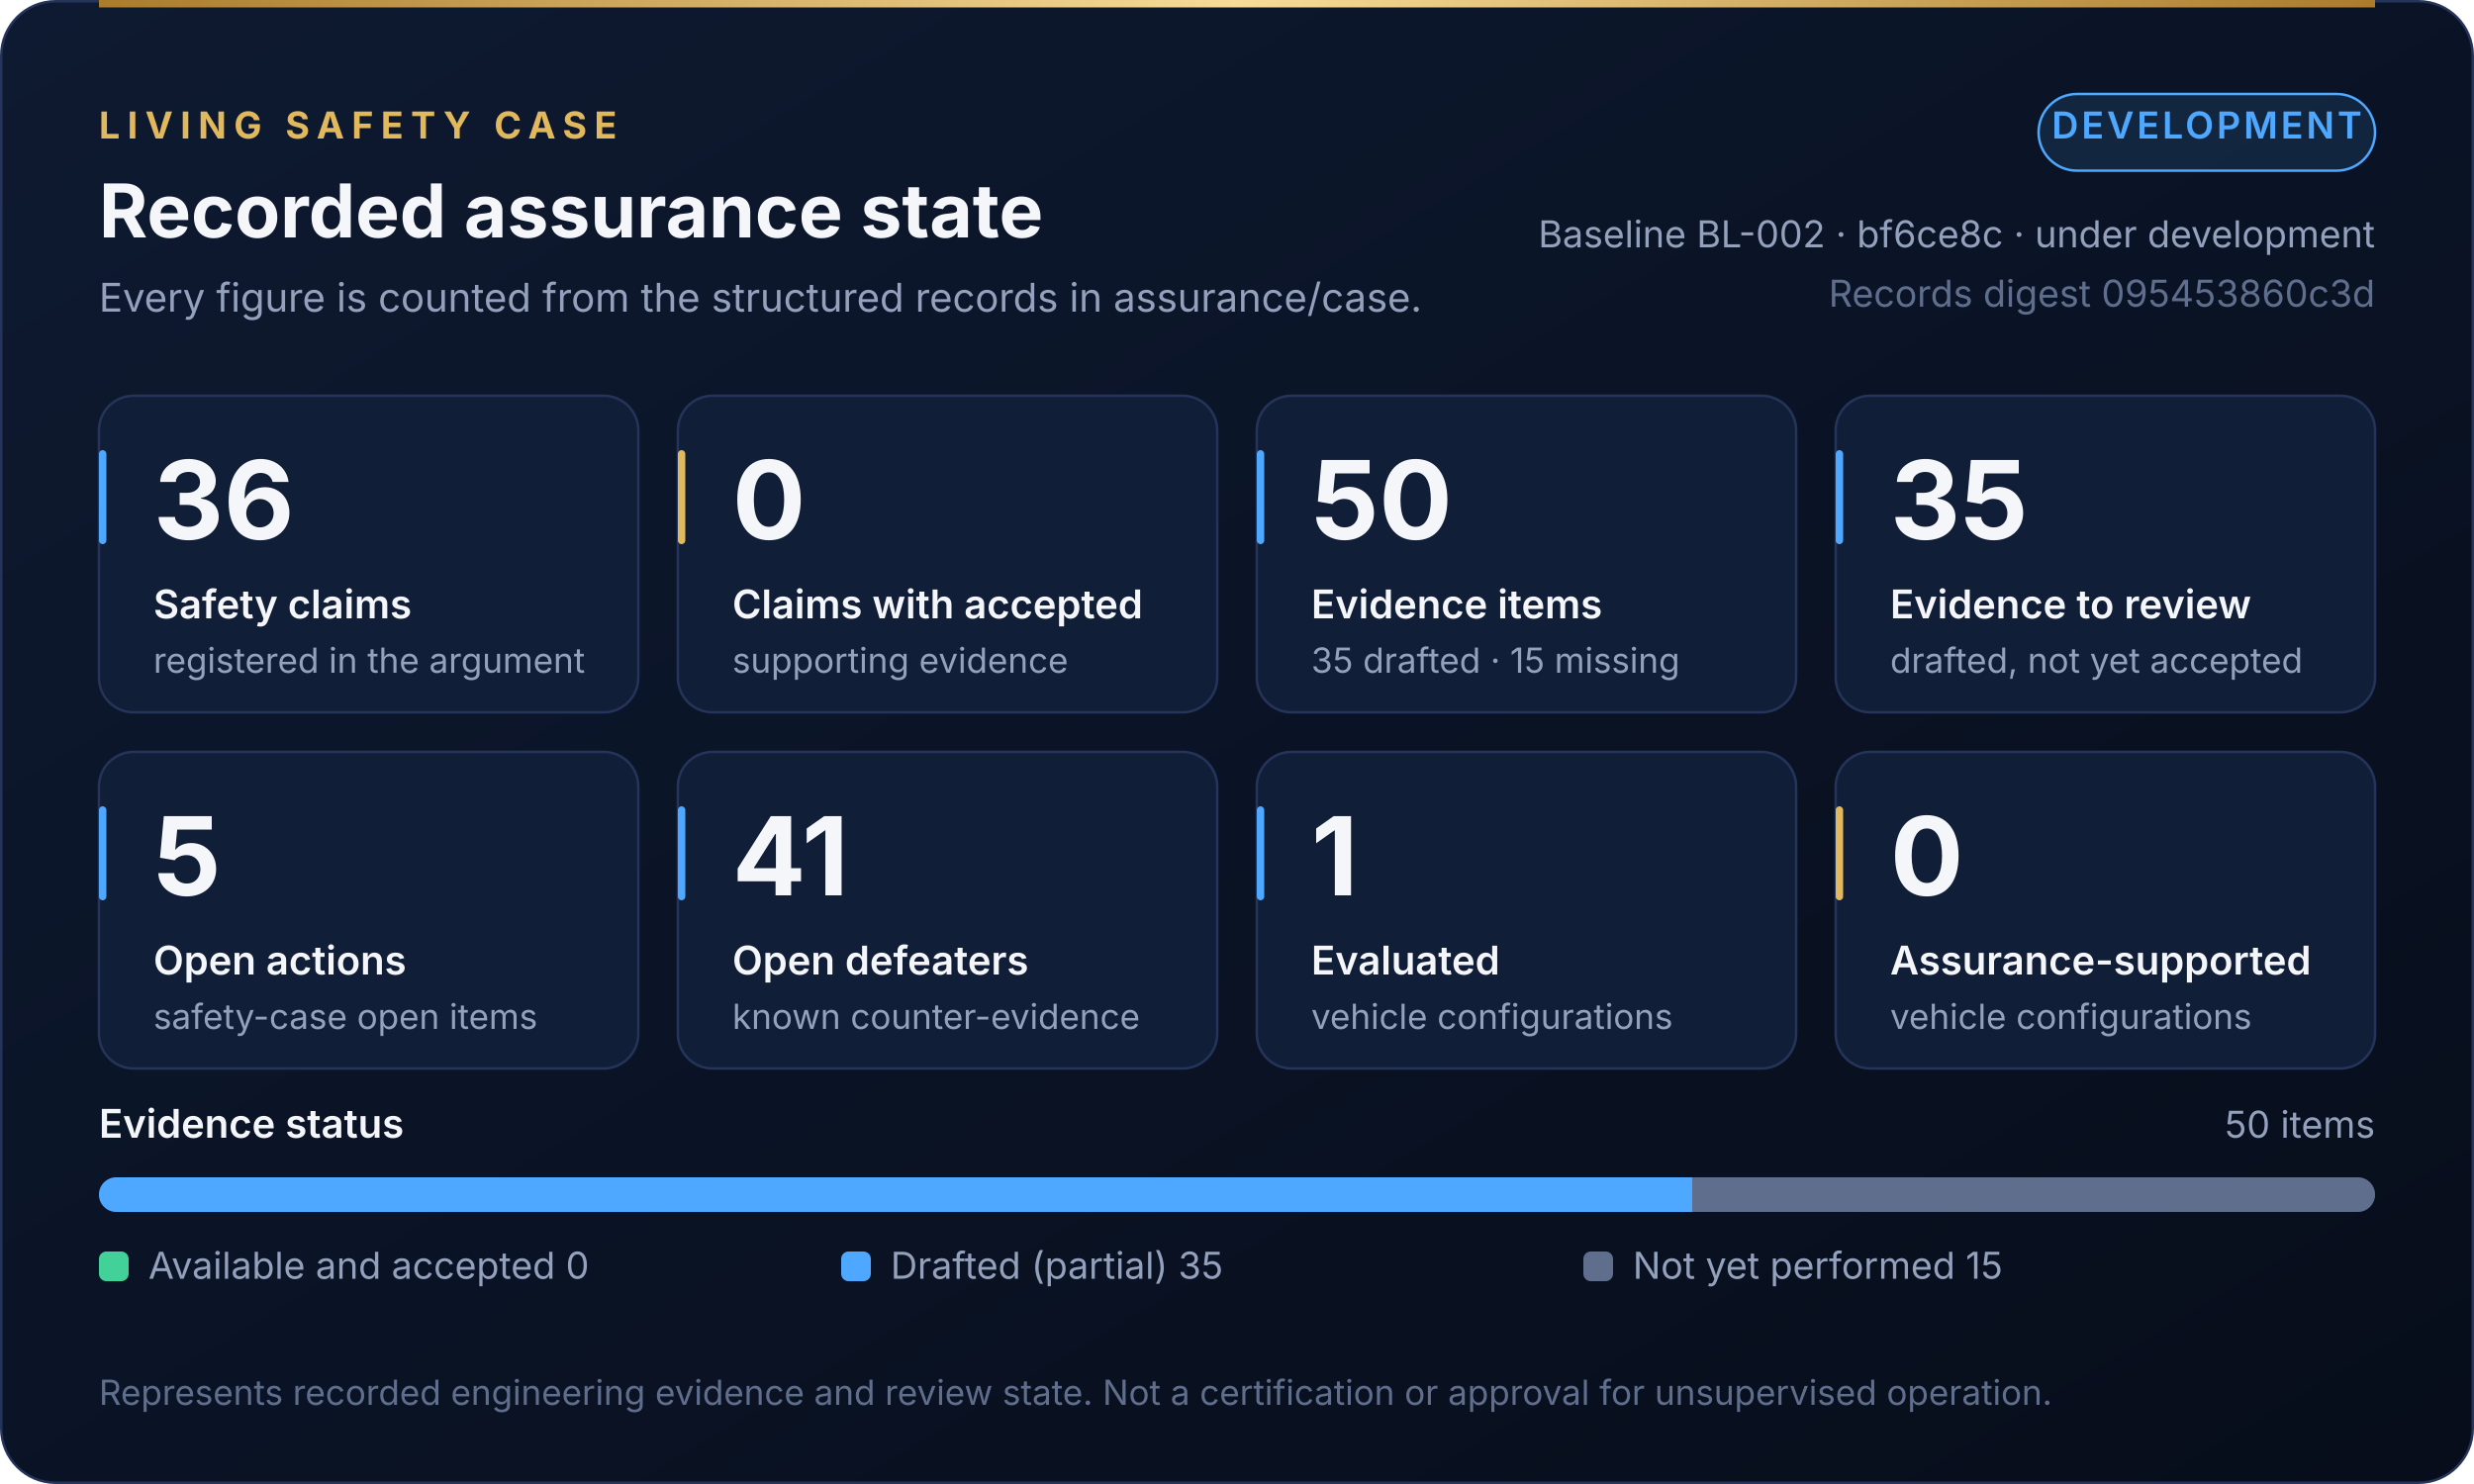
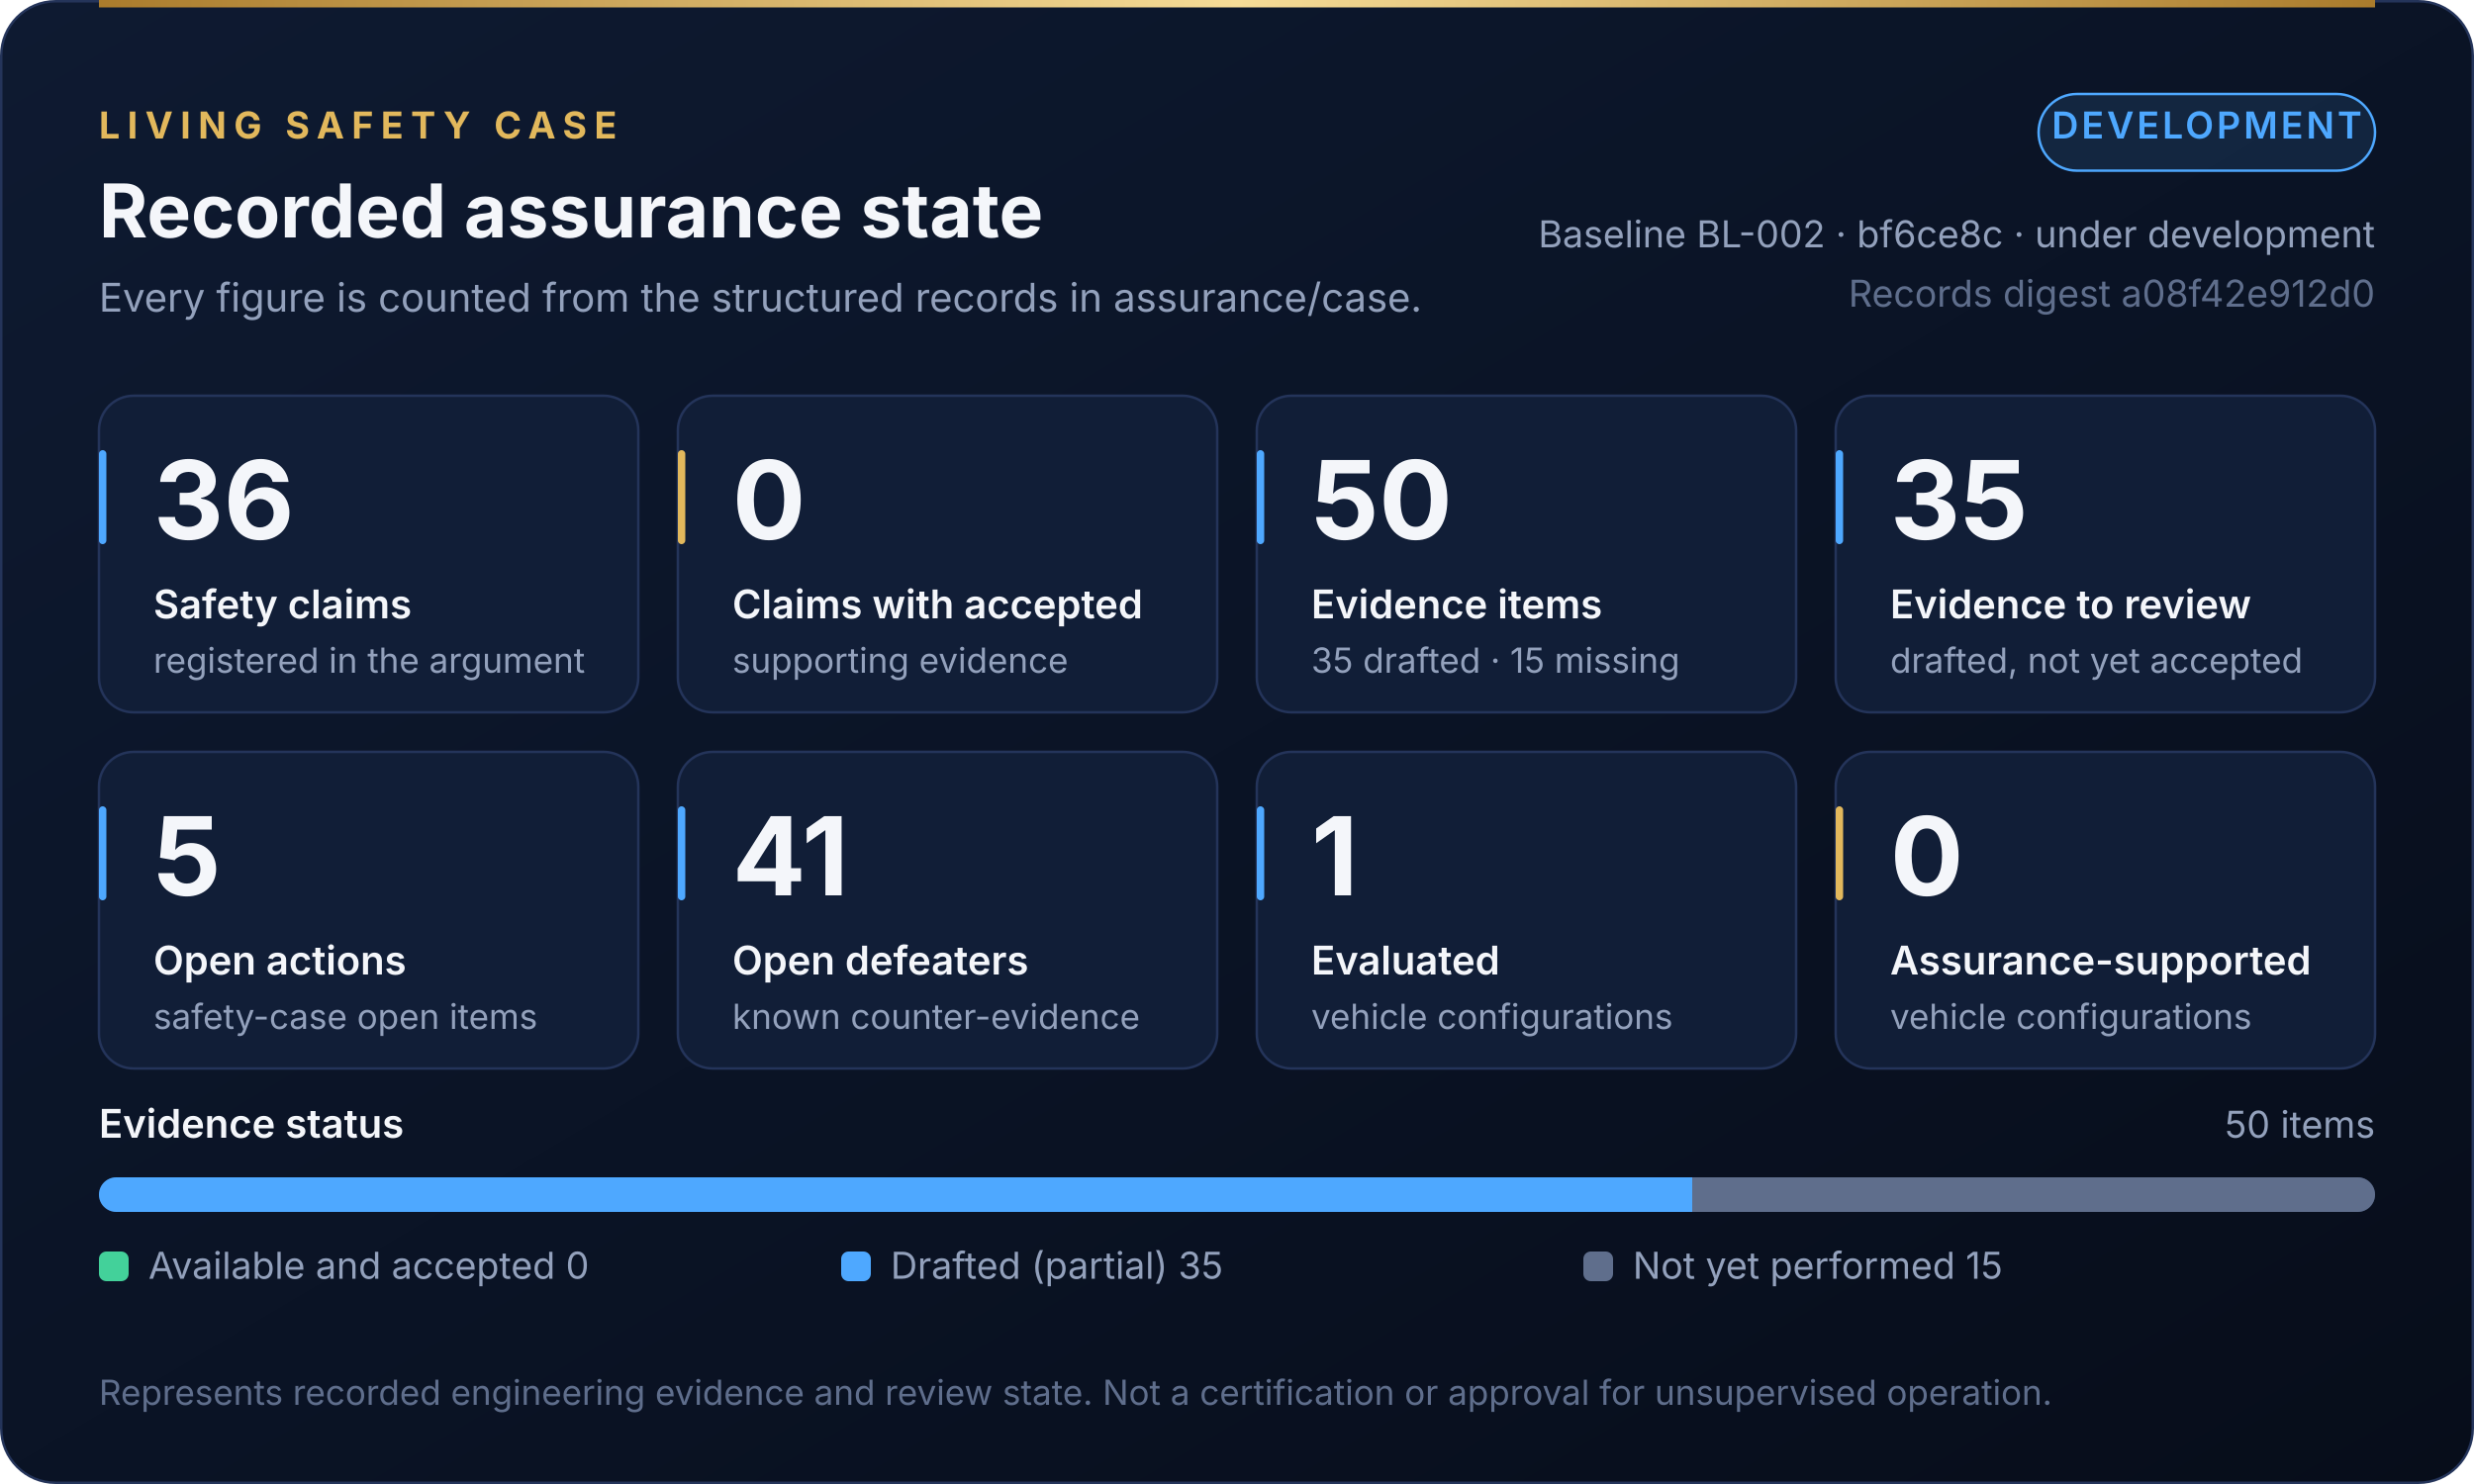
<svg xmlns="http://www.w3.org/2000/svg" width="1000" height="600" viewBox="0 0 1000 600" role="img" aria-labelledby="dash-t dash-d">
  <defs>
    <linearGradient id="dash-bg" x1="0" y1="0" x2="1" y2="1">
      <stop offset="0" stop-color="#0E1A31" />
      <stop offset="1" stop-color="#070D1A" />
    </linearGradient>
    <linearGradient id="dash-gold" x1="0" y1="0" x2="1" y2="0">
      <stop offset="0" stop-color="#A97A2A" />
      <stop offset="0.5" stop-color="#F6DC97" />
      <stop offset="1" stop-color="#A97A2A" />
    </linearGradient>
  </defs>
  <rect x="0.5" y="0.5" width="999" height="599" rx="22" fill="url(#dash-bg)" stroke="#24345A" />
  <rect x="40" y="0" width="920" height="3" fill="url(#dash-gold)" />
  <g font-family="Inter, 'Segoe UI', 'Helvetica Neue', Helvetica, Arial, sans-serif">
    <text x="40" y="56" font-size="15" font-weight="700" fill="#E2B85C" text-anchor="start" letter-spacing="3">LIVING SAFETY CASE</text>
    <text x="40" y="96" font-size="30" font-weight="700" fill="#F4F6FA" text-anchor="start">Recorded assurance state</text>
    <text x="40" y="126" font-size="16" font-weight="400" fill="#93A1BC" text-anchor="start">Every figure is counted from the structured records in assurance/case.</text>
    <rect x="824" y="38" width="136" height="31" rx="15.5" fill="#4EA8FF" fill-opacity="0.12" stroke="#4EA8FF" />
    <text x="892.0" y="56" font-size="15" font-weight="600" fill="#4EA8FF" text-anchor="middle" letter-spacing="1.2">DEVELOPMENT</text>
    <text x="960" y="100" font-size="15" font-weight="400" fill="#93A1BC" text-anchor="end">Baseline BL-002 · bf6ce8c · under development</text>
-     <text x="960" y="124" font-size="15" font-weight="400" fill="#5F6E8C" text-anchor="end">Records digest 095453860c3d</text>
+     <text x="960" y="124" font-size="15" font-weight="400" fill="#5F6E8C" text-anchor="end">Records digest a08f42e912d0</text>
    <rect x="40" y="160" width="218" height="128" rx="14" fill="#111E37" stroke="#24345A" />
    <rect x="40" y="182" width="3" height="38" rx="1.5" fill="#4EA8FF" />
    <text x="62" y="218" font-size="44" font-weight="700" fill="#F4F6FA" text-anchor="start">36</text>
    <text x="62" y="250" font-size="16" font-weight="600" fill="#F4F6FA" text-anchor="start">Safety claims</text>
    <text x="62" y="272" font-size="14" font-weight="400" fill="#93A1BC" text-anchor="start">registered in the argument</text>
    <rect x="274" y="160" width="218" height="128" rx="14" fill="#111E37" stroke="#24345A" />
    <rect x="274" y="182" width="3" height="38" rx="1.5" fill="#E2B85C" />
    <text x="296" y="218" font-size="44" font-weight="700" fill="#F4F6FA" text-anchor="start">0</text>
    <text x="296" y="250" font-size="16" font-weight="600" fill="#F4F6FA" text-anchor="start">Claims with accepted</text>
    <text x="296" y="272" font-size="14" font-weight="400" fill="#93A1BC" text-anchor="start">supporting evidence</text>
    <rect x="508" y="160" width="218" height="128" rx="14" fill="#111E37" stroke="#24345A" />
    <rect x="508" y="182" width="3" height="38" rx="1.5" fill="#4EA8FF" />
    <text x="530" y="218" font-size="44" font-weight="700" fill="#F4F6FA" text-anchor="start">50</text>
    <text x="530" y="250" font-size="16" font-weight="600" fill="#F4F6FA" text-anchor="start">Evidence items</text>
    <text x="530" y="272" font-size="14" font-weight="400" fill="#93A1BC" text-anchor="start">35 drafted · 15 missing</text>
    <rect x="742" y="160" width="218" height="128" rx="14" fill="#111E37" stroke="#24345A" />
    <rect x="742" y="182" width="3" height="38" rx="1.5" fill="#4EA8FF" />
    <text x="764" y="218" font-size="44" font-weight="700" fill="#F4F6FA" text-anchor="start">35</text>
    <text x="764" y="250" font-size="16" font-weight="600" fill="#F4F6FA" text-anchor="start">Evidence to review</text>
    <text x="764" y="272" font-size="14" font-weight="400" fill="#93A1BC" text-anchor="start">drafted, not yet accepted</text>
    <rect x="40" y="304" width="218" height="128" rx="14" fill="#111E37" stroke="#24345A" />
    <rect x="40" y="326" width="3" height="38" rx="1.5" fill="#4EA8FF" />
    <text x="62" y="362" font-size="44" font-weight="700" fill="#F4F6FA" text-anchor="start">5</text>
    <text x="62" y="394" font-size="16" font-weight="600" fill="#F4F6FA" text-anchor="start">Open actions</text>
    <text x="62" y="416" font-size="14" font-weight="400" fill="#93A1BC" text-anchor="start">safety-case open items</text>
    <rect x="274" y="304" width="218" height="128" rx="14" fill="#111E37" stroke="#24345A" />
    <rect x="274" y="326" width="3" height="38" rx="1.5" fill="#4EA8FF" />
    <text x="296" y="362" font-size="44" font-weight="700" fill="#F4F6FA" text-anchor="start">41</text>
    <text x="296" y="394" font-size="16" font-weight="600" fill="#F4F6FA" text-anchor="start">Open defeaters</text>
    <text x="296" y="416" font-size="14" font-weight="400" fill="#93A1BC" text-anchor="start">known counter-evidence</text>
    <rect x="508" y="304" width="218" height="128" rx="14" fill="#111E37" stroke="#24345A" />
    <rect x="508" y="326" width="3" height="38" rx="1.5" fill="#4EA8FF" />
    <text x="530" y="362" font-size="44" font-weight="700" fill="#F4F6FA" text-anchor="start">1</text>
    <text x="530" y="394" font-size="16" font-weight="600" fill="#F4F6FA" text-anchor="start">Evaluated</text>
    <text x="530" y="416" font-size="14" font-weight="400" fill="#93A1BC" text-anchor="start">vehicle configurations</text>
    <rect x="742" y="304" width="218" height="128" rx="14" fill="#111E37" stroke="#24345A" />
    <rect x="742" y="326" width="3" height="38" rx="1.5" fill="#E2B85C" />
    <text x="764" y="362" font-size="44" font-weight="700" fill="#F4F6FA" text-anchor="start">0</text>
    <text x="764" y="394" font-size="16" font-weight="600" fill="#F4F6FA" text-anchor="start">Assurance-supported</text>
    <text x="764" y="416" font-size="14" font-weight="400" fill="#93A1BC" text-anchor="start">vehicle configurations</text>
    <text x="40" y="460" font-size="16" font-weight="600" fill="#F4F6FA" text-anchor="start">Evidence status</text>
    <text x="960" y="460" font-size="15" font-weight="400" fill="#93A1BC" text-anchor="end">50 items</text>
    <defs>
      <clipPath id="bar40476">
        <rect x="40" y="476" width="920" height="14" rx="7.0" />
      </clipPath>
    </defs>
    <g clip-path="url(#bar40476)">
      <rect x="40" y="476" width="920" height="14" rx="7.0" fill="#070D1A" stroke="#24345A" />
      <rect x="40.0" y="476" width="644.0" height="14" fill="#4EA8FF" />
      <rect x="684.0" y="476" width="276.0" height="14" fill="#5F6E8C" />
    </g>
    <rect x="40" y="506" width="12" height="12" rx="3" fill="#43D19A" />
    <text x="60" y="517" font-size="15" font-weight="400" fill="#93A1BC" text-anchor="start">Available and accepted  0</text>
    <rect x="340" y="506" width="12" height="12" rx="3" fill="#4EA8FF" />
    <text x="360" y="517" font-size="15" font-weight="400" fill="#93A1BC" text-anchor="start">Drafted (partial)  35</text>
    <rect x="640" y="506" width="12" height="12" rx="3" fill="#5F6E8C" />
    <text x="660" y="517" font-size="15" font-weight="400" fill="#93A1BC" text-anchor="start">Not yet performed  15</text>
    <text x="40" y="568" font-size="14" font-weight="400" fill="#5F6E8C" text-anchor="start">Represents recorded engineering evidence and review state. Not a certification or approval for unsupervised operation.</text>
  </g>
</svg>
